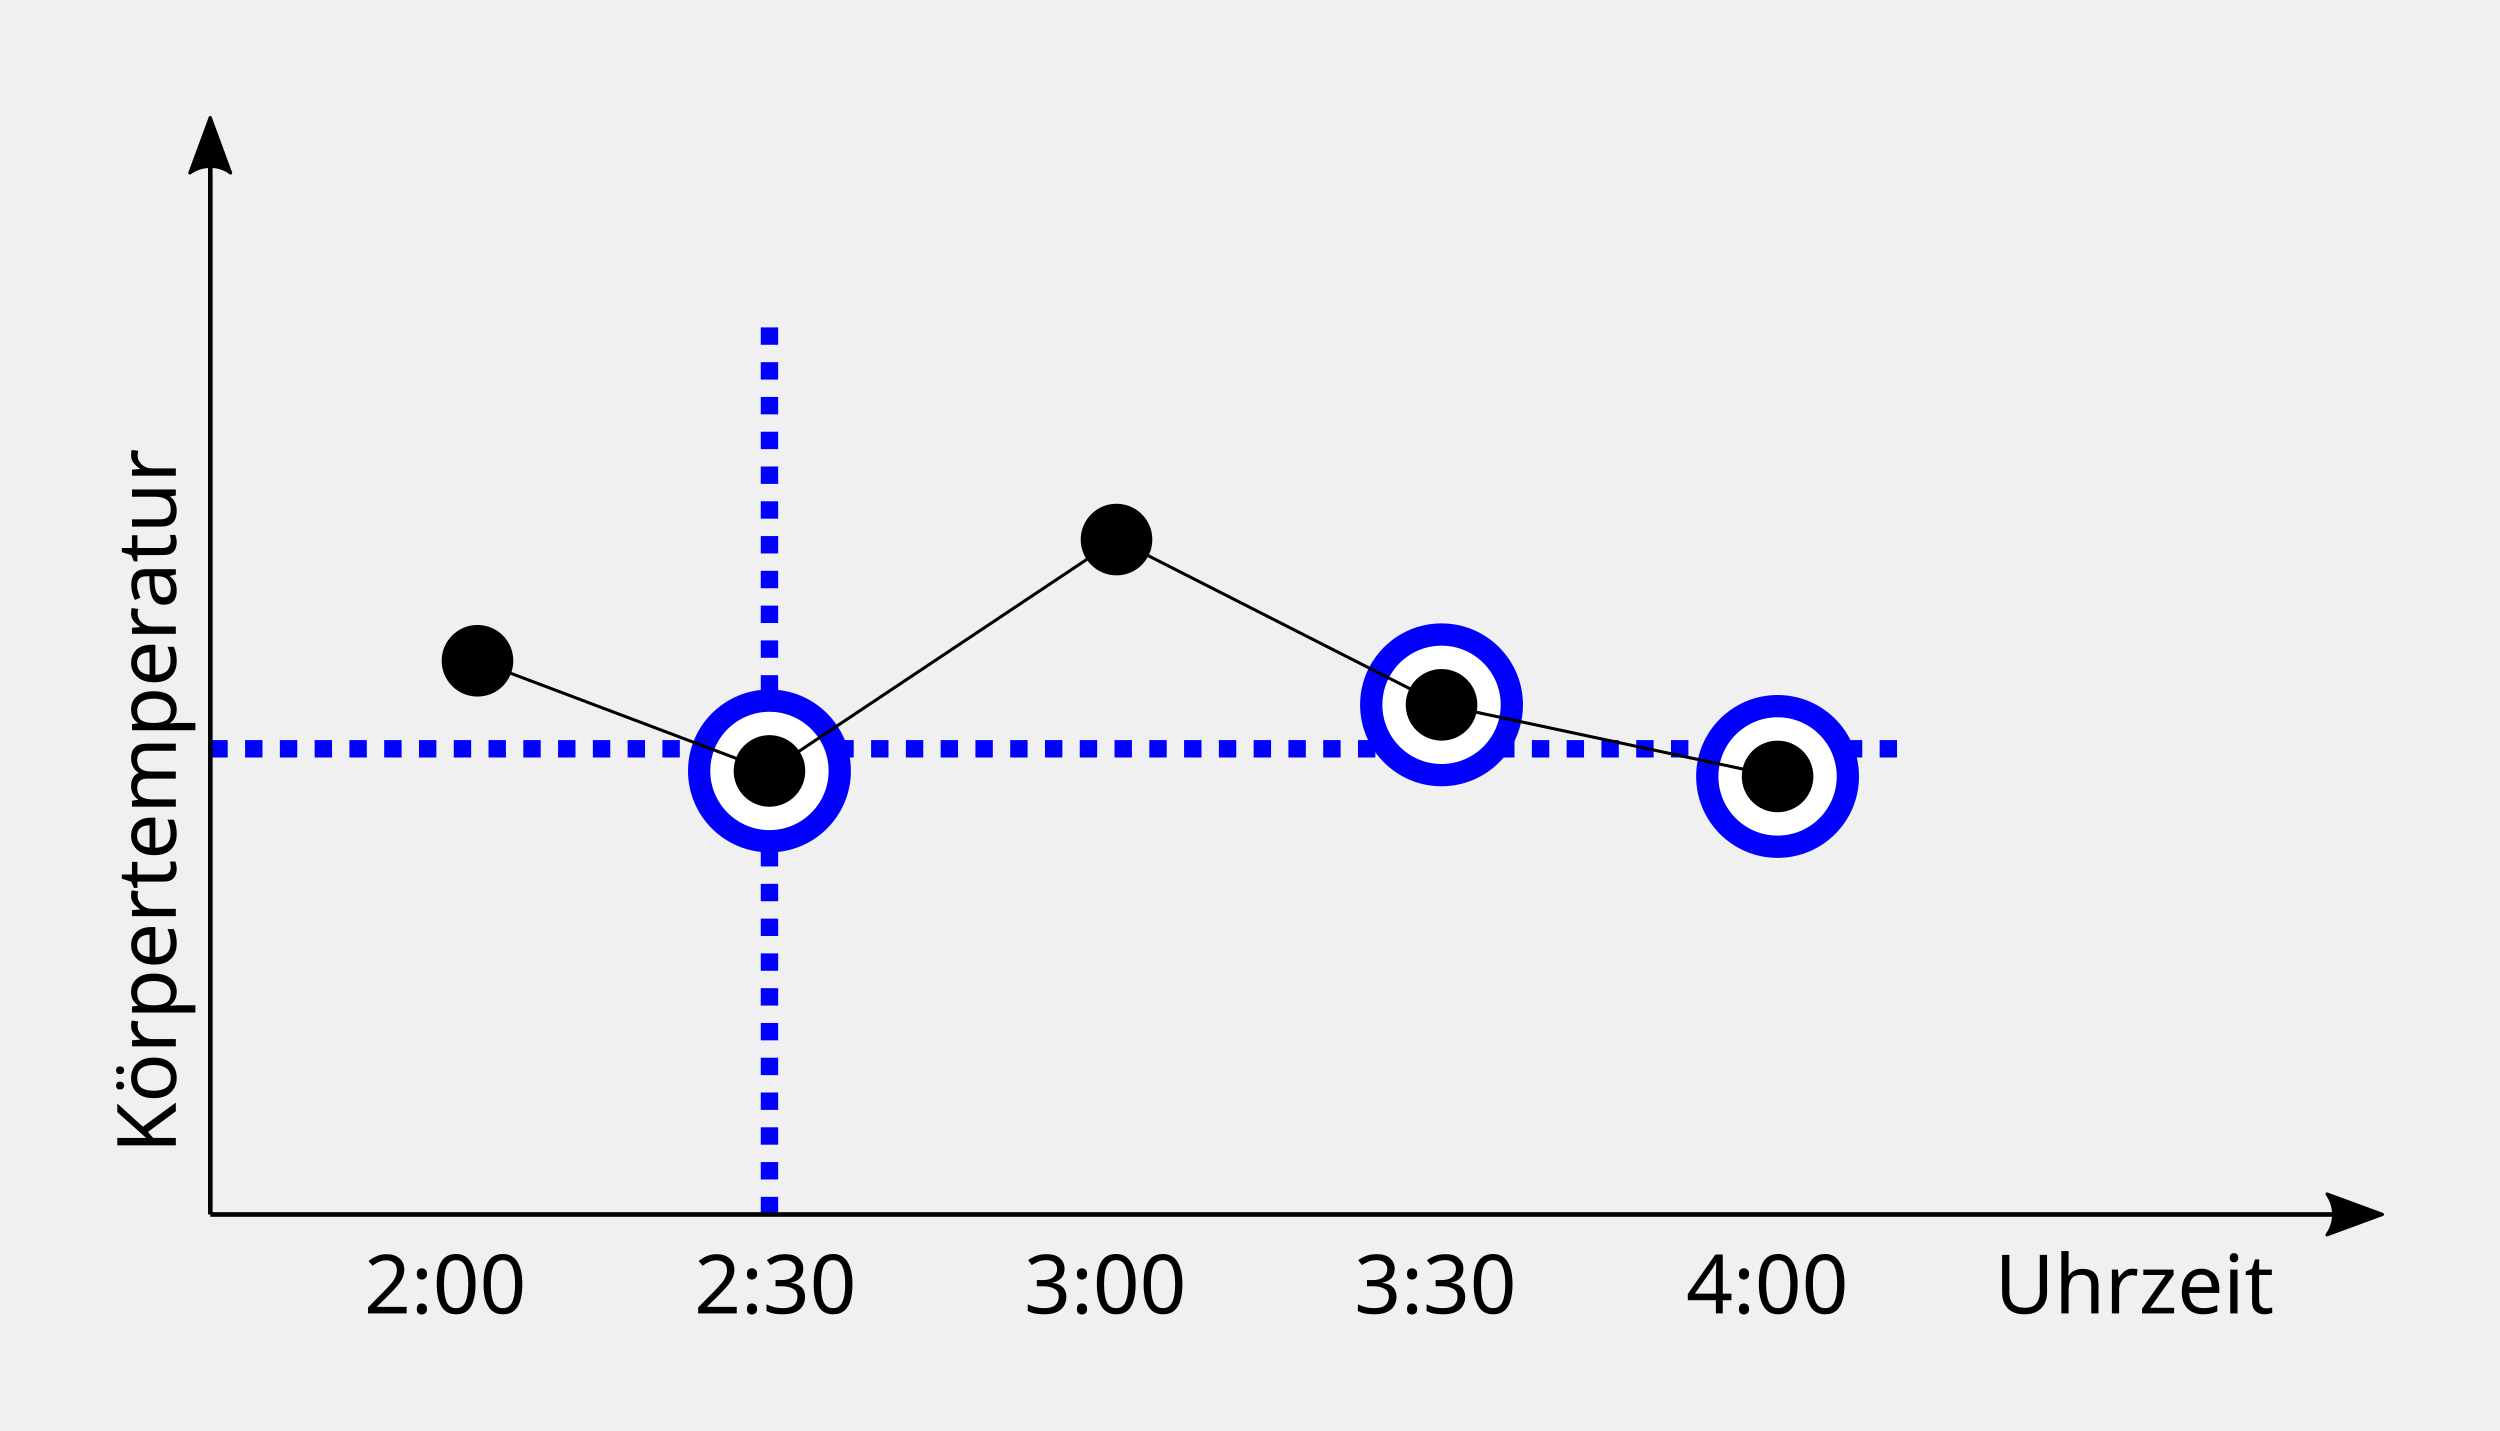
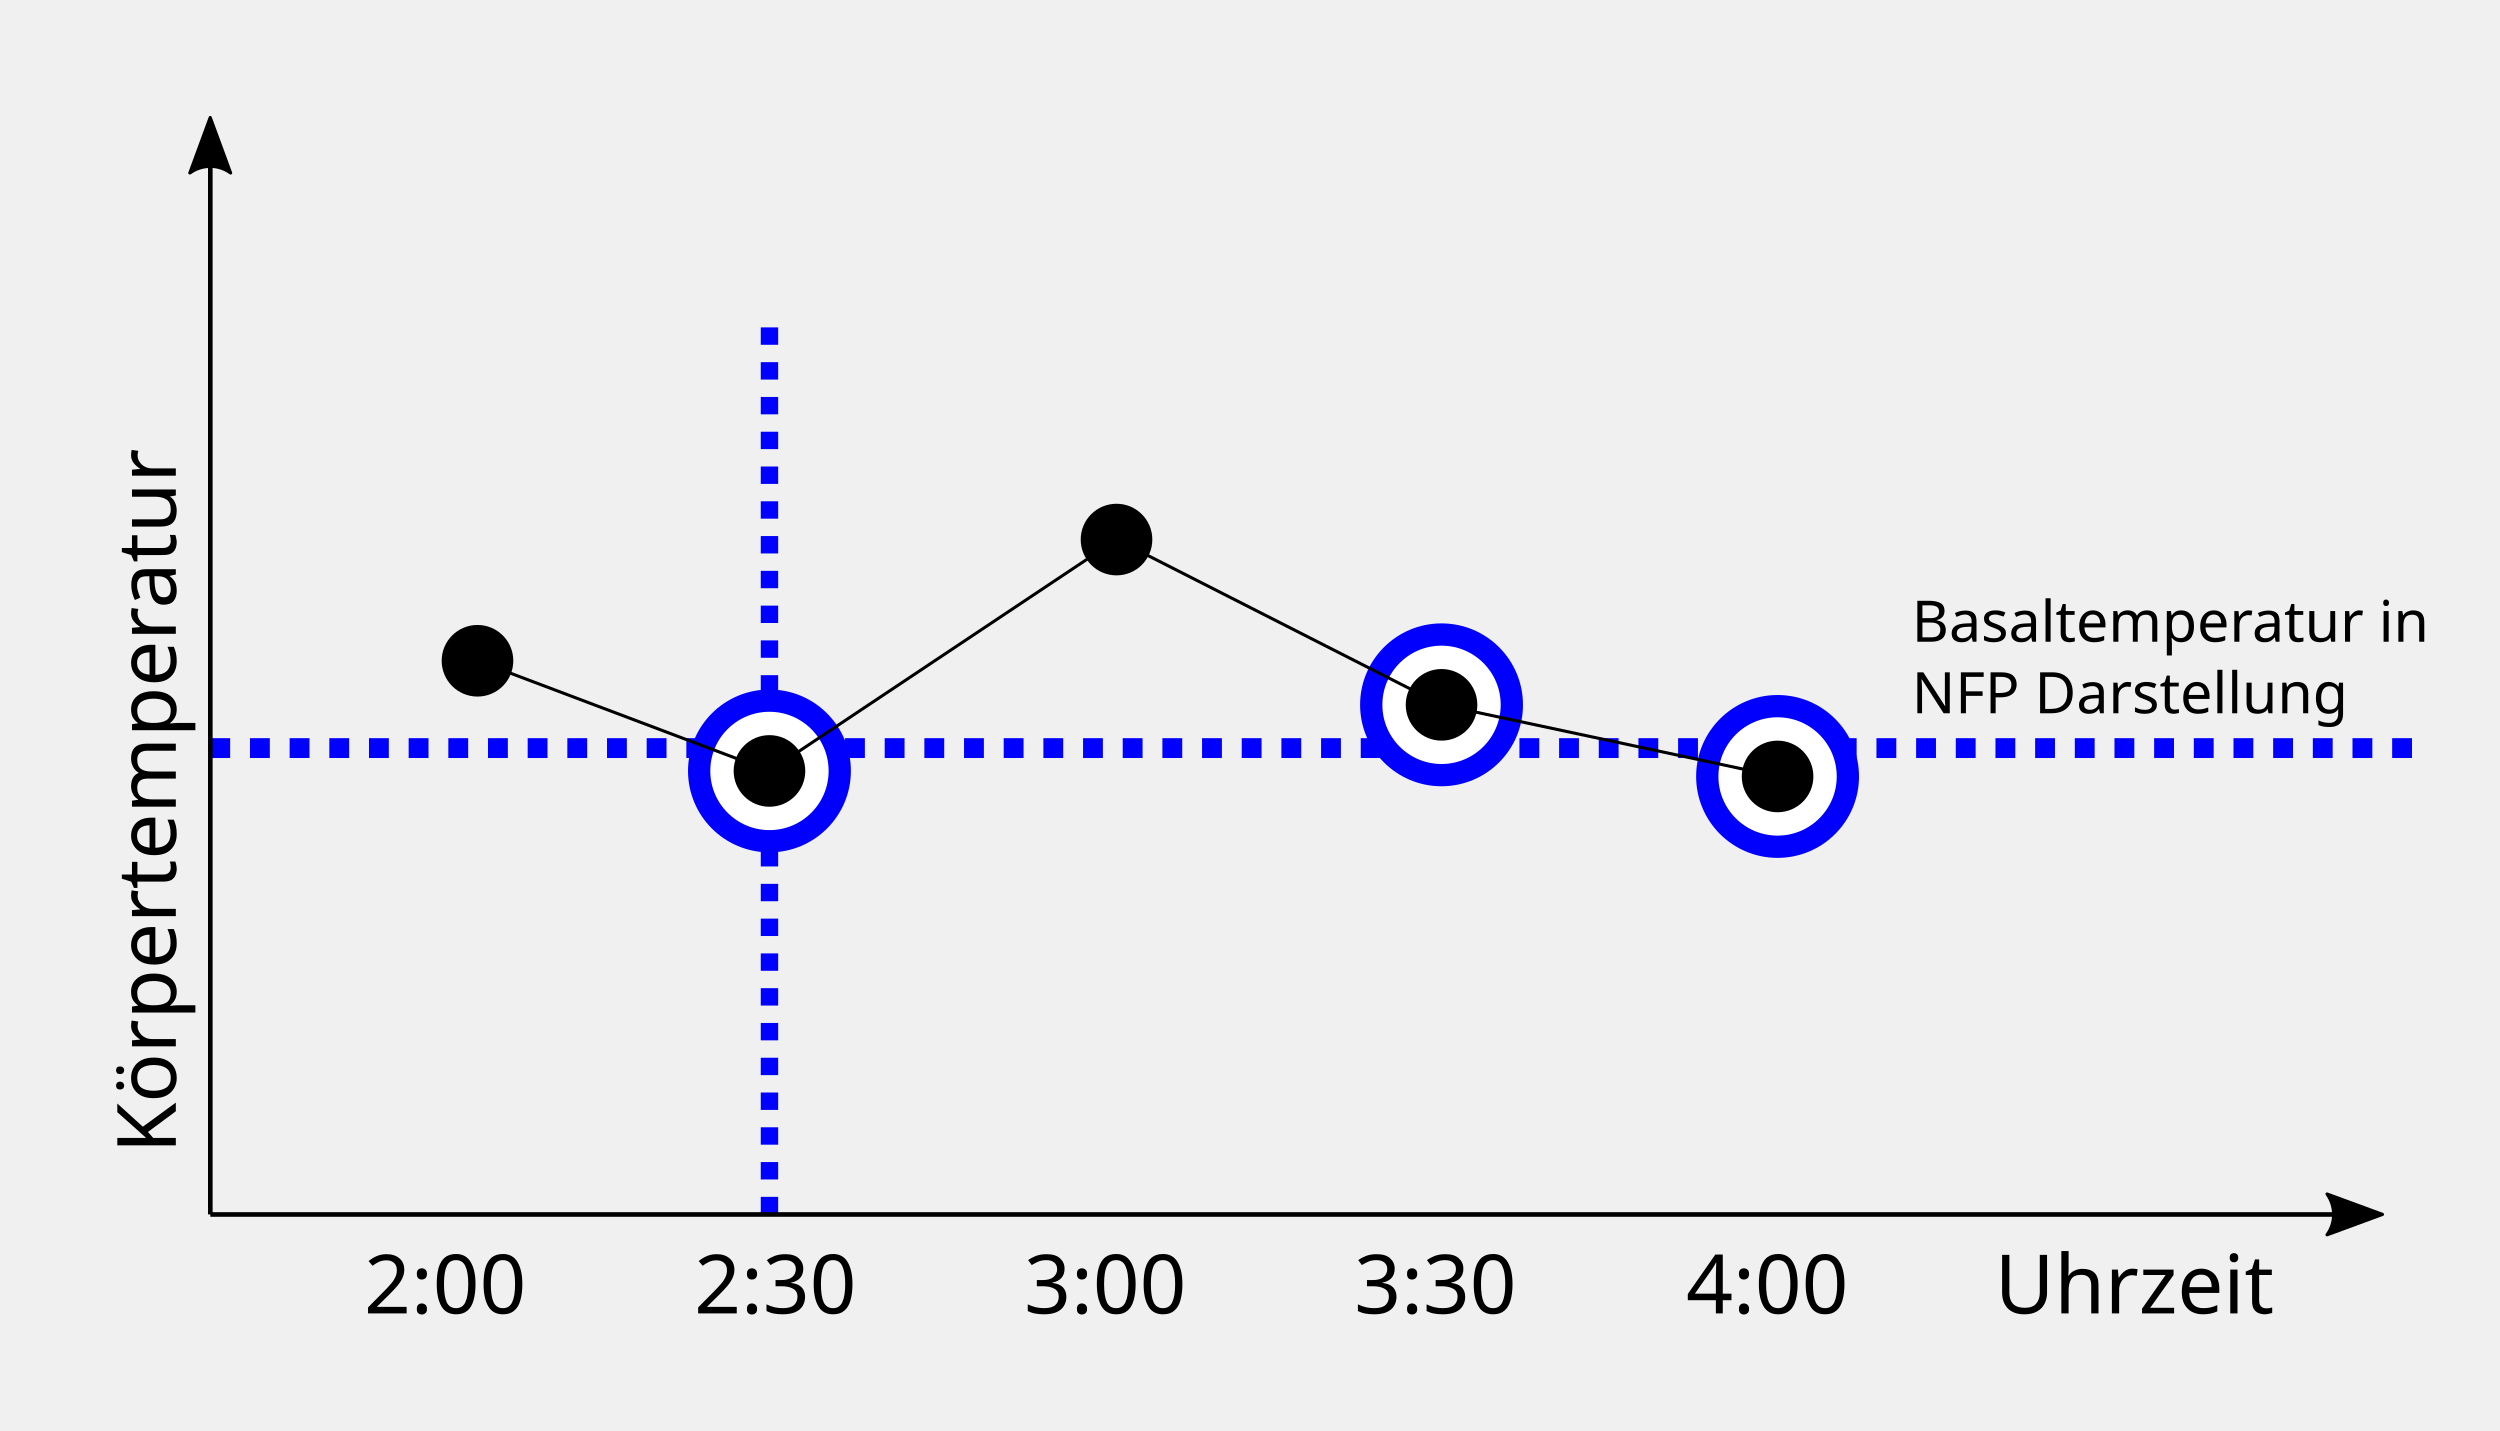
<svg xmlns="http://www.w3.org/2000/svg" width="215.653mm" height="123.402mm" viewBox="0 0 215.653 123.402" version="1.1" id="svg5">
  <defs id="defs2">
    <marker style="overflow:visible" id="Arrow2Lend" refX="0" refY="0" orient="auto">
      <path transform="matrix(-1.1,0,0,-1.1,-1.1,0)" d="M 8.719,4.034 -2.207,0.016 8.719,-4.002 c -1.745,2.372 -1.735,5.617 -6e-7,8.035 z" style="fill:context-stroke;fill-rule:evenodd;stroke:context-stroke;stroke-width:0.625;stroke-linejoin:round" id="path970" />
    </marker>
  </defs>
  <g id="layer2" transform="translate(6.736523,-109.5596)" style="display:inline">
    <path style="fill:#0000ff;stroke:#0000ff;stroke-width:1.5;stroke-linecap:butt;stroke-linejoin:miter;stroke-miterlimit:4;stroke-dasharray:1.5, 1.5;stroke-dashoffset:0;stroke-opacity:1" d="m 59.638,137.801 v 76.521" id="path16842" />
-     <path style="fill:#0000ff;stroke:#0000ff;stroke-width:1.5;stroke-linecap:butt;stroke-linejoin:miter;stroke-miterlimit:4;stroke-dasharray:1.5, 1.5;stroke-dashoffset:0;stroke-opacity:1" d="M 11.405,174.151 H 157.673" id="path16185" />
+     <path style="fill:#0000ff;stroke:#0000ff;stroke-width:1.711;stroke-linecap:butt;stroke-linejoin:miter;stroke-miterlimit:4;stroke-dasharray:1.711, 1.711;stroke-dashoffset:0;stroke-opacity:1" d="M 11.405,174.091 H 201.631" id="path16185" />
    <circle style="fill:#ffffff;fill-opacity:1;stroke:#0000fc;stroke-width:1.921;stroke-miterlimit:4;stroke-dasharray:none;stroke-opacity:1" id="circle15391-3" cx="59.638" cy="176.062" r="6.064" />
    <circle style="fill:#ffffff;fill-opacity:1;stroke:#0000fc;stroke-width:1.921;stroke-miterlimit:4;stroke-dasharray:none;stroke-opacity:1" id="circle15788" cx="117.612" cy="170.359" r="6.064" />
    <circle style="fill:#ffffff;fill-opacity:1;stroke:#0000fc;stroke-width:1.921;stroke-miterlimit:4;stroke-dasharray:none;stroke-opacity:1" id="circle15790" cx="146.599" cy="176.537" r="6.064" />
    <g id="layer1" style="display:inline">
      <circle style="fill:#000000;stroke-width:1.182;stroke-miterlimit:2" id="path846" cx="34.452" cy="166.558" r="3.089" />
      <path style="fill:none;stroke:#000000;stroke-width:0.398;stroke-linecap:butt;stroke-linejoin:miter;stroke-miterlimit:4;stroke-dasharray:none;stroke-opacity:1;marker-end:url(#Arrow2Lend)" d="M 11.405,214.315 V 120.225" id="path947" />
      <text xml:space="preserve" style="font-style:normal;font-variant:normal;font-weight:normal;font-stretch:normal;font-size:7.056px;line-height:1.25;font-family:'Apple Braille';-inkscape-font-specification:'Apple Braille, Normal';font-variant-ligatures:normal;font-variant-caps:normal;font-variant-numeric:normal;font-variant-east-asian:normal;fill:#000000;fill-opacity:1;stroke:none;stroke-width:0.265" x="-209.047" y="8.428" id="text1703" transform="rotate(-90)">
        <tspan id="tspan1701" style="font-style:normal;font-variant:normal;font-weight:normal;font-stretch:normal;font-size:7.056px;font-family:'Apple Braille';-inkscape-font-specification:'Apple Braille, Normal';font-variant-ligatures:normal;font-variant-caps:normal;font-variant-numeric:normal;font-variant-east-asian:normal;stroke-width:0.265" x="-209.047" y="8.428">Körpertemperatur</tspan>
      </text>
      <text xml:space="preserve" style="font-style:normal;font-variant:normal;font-weight:normal;font-stretch:normal;font-size:7.056px;line-height:1.25;font-family:'Apple Braille';-inkscape-font-specification:'Apple Braille, Normal';font-variant-ligatures:normal;font-variant-caps:normal;font-variant-numeric:normal;font-variant-east-asian:normal;fill:#000000;fill-opacity:1;stroke:none;stroke-width:0.265" x="165.327" y="222.855" id="text3043">
        <tspan id="tspan3041" style="font-style:normal;font-variant:normal;font-weight:normal;font-stretch:normal;font-size:7.056px;font-family:'Apple Braille';-inkscape-font-specification:'Apple Braille, Normal';font-variant-ligatures:normal;font-variant-caps:normal;font-variant-numeric:normal;font-variant-east-asian:normal;stroke-width:0.265" x="165.327" y="222.855">Uhrzeit</tspan>
      </text>
      <text xml:space="preserve" style="font-style:normal;font-variant:normal;font-weight:normal;font-stretch:normal;font-size:7.056px;line-height:1.25;font-family:'Apple Braille';-inkscape-font-specification:'Apple Braille, Normal';font-variant-ligatures:normal;font-variant-caps:normal;font-variant-numeric:normal;font-variant-east-asian:normal;fill:#000000;fill-opacity:1;stroke:none;stroke-width:0.265" x="24.668" y="222.855" id="text5215">
        <tspan id="tspan5213" style="font-style:normal;font-variant:normal;font-weight:normal;font-stretch:normal;font-size:7.056px;font-family:'Apple Braille';-inkscape-font-specification:'Apple Braille, Normal';font-variant-ligatures:normal;font-variant-caps:normal;font-variant-numeric:normal;font-variant-east-asian:normal;stroke-width:0.265" x="24.668" y="222.855">2:00</tspan>
      </text>
      <text xml:space="preserve" style="font-style:normal;font-variant:normal;font-weight:normal;font-stretch:normal;font-size:7.056px;line-height:1.25;font-family:'Apple Braille';-inkscape-font-specification:'Apple Braille, Normal';font-variant-ligatures:normal;font-variant-caps:normal;font-variant-numeric:normal;font-variant-east-asian:normal;fill:#000000;fill-opacity:1;stroke:none;stroke-width:0.265" x="53.144" y="222.855" id="text6461">
        <tspan id="tspan6459" style="font-style:normal;font-variant:normal;font-weight:normal;font-stretch:normal;font-size:7.056px;font-family:'Apple Braille';-inkscape-font-specification:'Apple Braille, Normal';font-variant-ligatures:normal;font-variant-caps:normal;font-variant-numeric:normal;font-variant-east-asian:normal;stroke-width:0.265" x="53.144" y="222.855">2:30</tspan>
      </text>
      <text xml:space="preserve" style="font-style:normal;font-variant:normal;font-weight:normal;font-stretch:normal;font-size:7.056px;line-height:1.25;font-family:'Apple Braille';-inkscape-font-specification:'Apple Braille, Normal';font-variant-ligatures:normal;font-variant-caps:normal;font-variant-numeric:normal;font-variant-east-asian:normal;fill:#000000;fill-opacity:1;stroke:none;stroke-width:0.265" x="81.61" y="222.855" id="text6465">
        <tspan id="tspan6463" style="font-style:normal;font-variant:normal;font-weight:normal;font-stretch:normal;font-size:7.056px;font-family:'Apple Braille';-inkscape-font-specification:'Apple Braille, Normal';font-variant-ligatures:normal;font-variant-caps:normal;font-variant-numeric:normal;font-variant-east-asian:normal;stroke-width:0.265" x="81.61" y="222.855">3:00</tspan>
      </text>
      <text xml:space="preserve" style="font-style:normal;font-variant:normal;font-weight:normal;font-stretch:normal;font-size:7.056px;line-height:1.25;font-family:'Apple Braille';-inkscape-font-specification:'Apple Braille, Normal';font-variant-ligatures:normal;font-variant-caps:normal;font-variant-numeric:normal;font-variant-east-asian:normal;fill:#000000;fill-opacity:1;stroke:none;stroke-width:0.265" x="110.085" y="222.855" id="text6469">
        <tspan id="tspan6467" style="font-style:normal;font-variant:normal;font-weight:normal;font-stretch:normal;font-size:7.056px;font-family:'Apple Braille';-inkscape-font-specification:'Apple Braille, Normal';font-variant-ligatures:normal;font-variant-caps:normal;font-variant-numeric:normal;font-variant-east-asian:normal;stroke-width:0.265" x="110.085" y="222.855">3:30</tspan>
      </text>
      <text xml:space="preserve" style="font-style:normal;font-variant:normal;font-weight:normal;font-stretch:normal;font-size:7.056px;line-height:1.25;font-family:'Apple Braille';-inkscape-font-specification:'Apple Braille, Normal';font-variant-ligatures:normal;font-variant-caps:normal;font-variant-numeric:normal;font-variant-east-asian:normal;fill:#000000;fill-opacity:1;stroke:none;stroke-width:0.265" x="138.716" y="222.855" id="text6473">
        <tspan id="tspan6471" style="font-style:normal;font-variant:normal;font-weight:normal;font-stretch:normal;font-size:7.056px;font-family:'Apple Braille';-inkscape-font-specification:'Apple Braille, Normal';font-variant-ligatures:normal;font-variant-caps:normal;font-variant-numeric:normal;font-variant-east-asian:normal;stroke-width:0.265" x="138.716" y="222.855">4:00</tspan>
      </text>
      <circle style="fill:#000000;stroke-width:1.182;stroke-miterlimit:2" id="circle15391" cx="59.638" cy="176.062" r="3.089" />
      <circle style="fill:#000000;stroke-width:1.182;stroke-miterlimit:2" id="circle15393" cx="89.575" cy="156.103" r="3.089" />
      <circle style="fill:#000000;stroke-width:1.182;stroke-miterlimit:2" id="circle15395" cx="117.612" cy="170.359" r="3.089" />
      <circle style="fill:#000000;stroke-width:1.182;stroke-miterlimit:2" id="circle15397" cx="146.599" cy="176.537" r="3.089" />
      <path style="fill:none;stroke:#000000;stroke-width:0.265px;stroke-linecap:butt;stroke-linejoin:miter;stroke-opacity:1" d="m 34.452,166.558 25.186,9.504 29.938,-19.958 28.037,14.256 28.987,6.178" id="path15432" />
      <path style="fill:none;stroke:#000000;stroke-width:0.398;stroke-linecap:butt;stroke-linejoin:miter;stroke-miterlimit:4;stroke-dasharray:none;stroke-opacity:1;marker-end:url(#Arrow2Lend)" d="M 11.405,214.322 H 198.251" id="path16016" />
    </g>
+     <text xml:space="preserve" style="font-style:normal;font-variant:normal;font-weight:normal;font-stretch:normal;font-size:4.939px;font-family:sans-serif;-inkscape-font-specification:'sans-serif, Normal';font-variant-ligatures:normal;font-variant-caps:normal;font-variant-numeric:normal;font-variant-east-asian:normal;fill:#000000;stroke-width:0.265" x="158.17" y="164.913" id="text298">
+       <tspan id="tspan296" style="font-style:normal;font-variant:normal;font-weight:normal;font-stretch:normal;font-size:4.939px;font-family:sans-serif;-inkscape-font-specification:'sans-serif, Normal';font-variant-ligatures:normal;font-variant-caps:normal;font-variant-numeric:normal;font-variant-east-asian:normal;stroke-width:0.265" x="158.17" y="164.913">Basaltemperatur in </tspan>
+       <tspan style="font-style:normal;font-variant:normal;font-weight:normal;font-stretch:normal;font-size:4.939px;font-family:sans-serif;-inkscape-font-specification:'sans-serif, Normal';font-variant-ligatures:normal;font-variant-caps:normal;font-variant-numeric:normal;font-variant-east-asian:normal;stroke-width:0.265" x="158.17" y="171.086" id="tspan300">NFP Darstellung</tspan>
+     </text>
  </g>
</svg>
